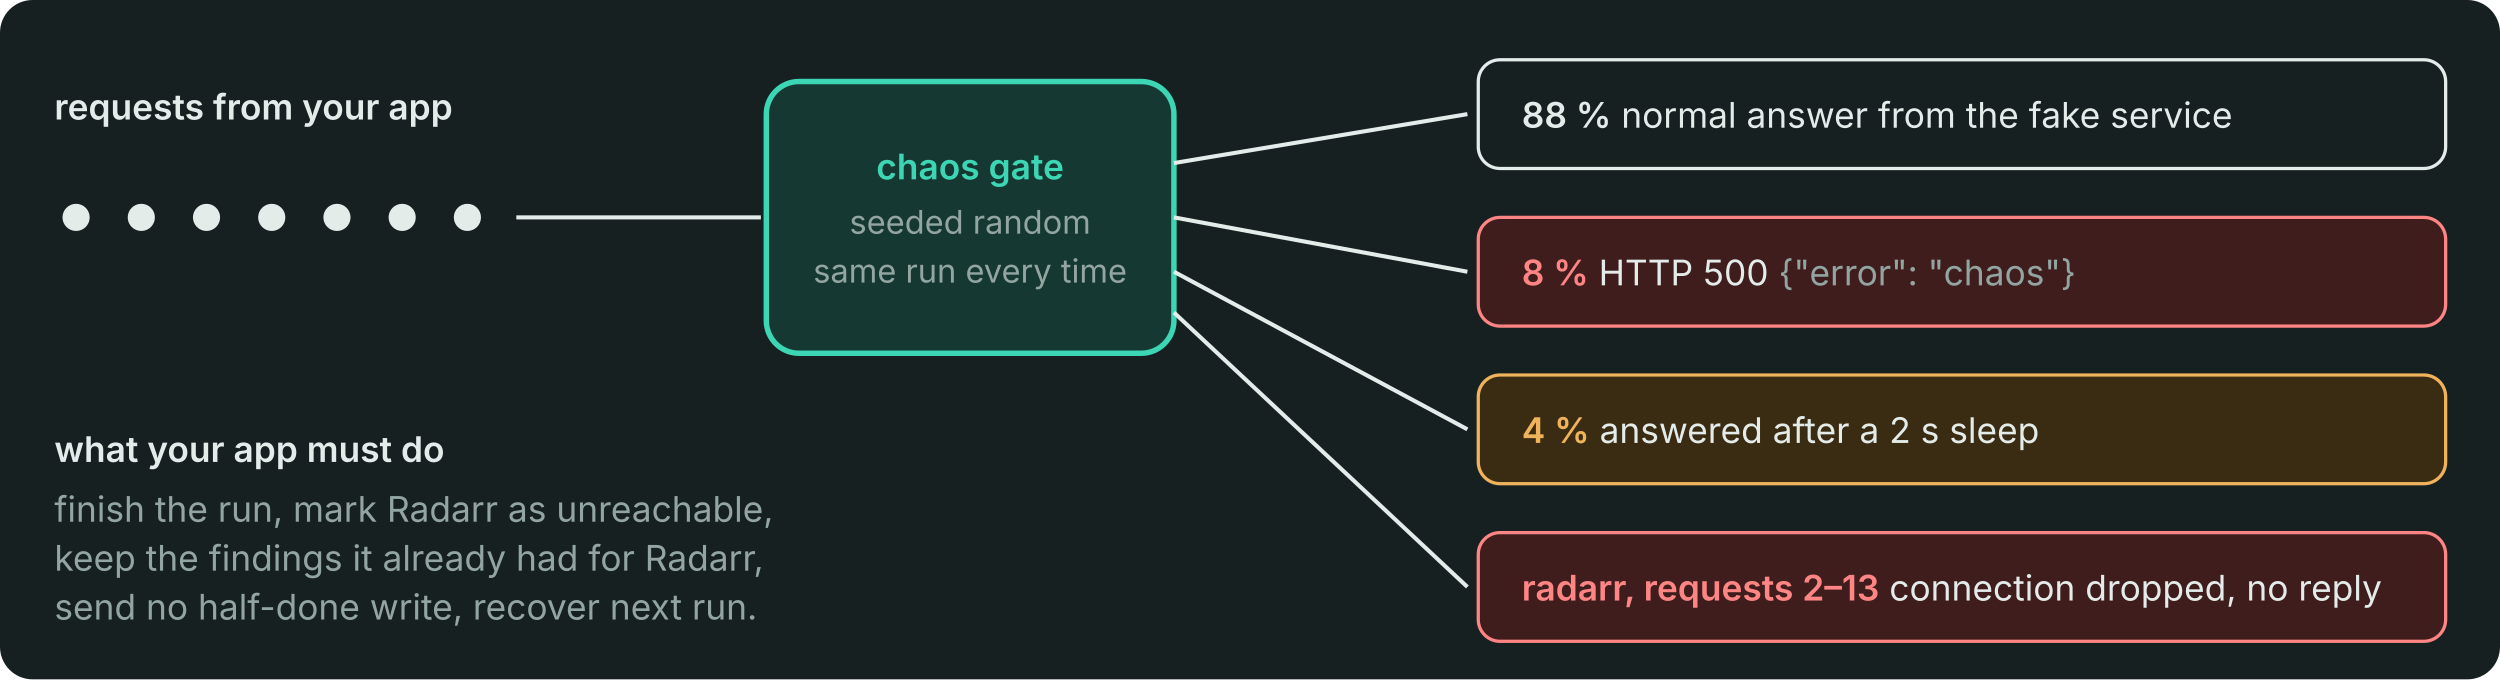
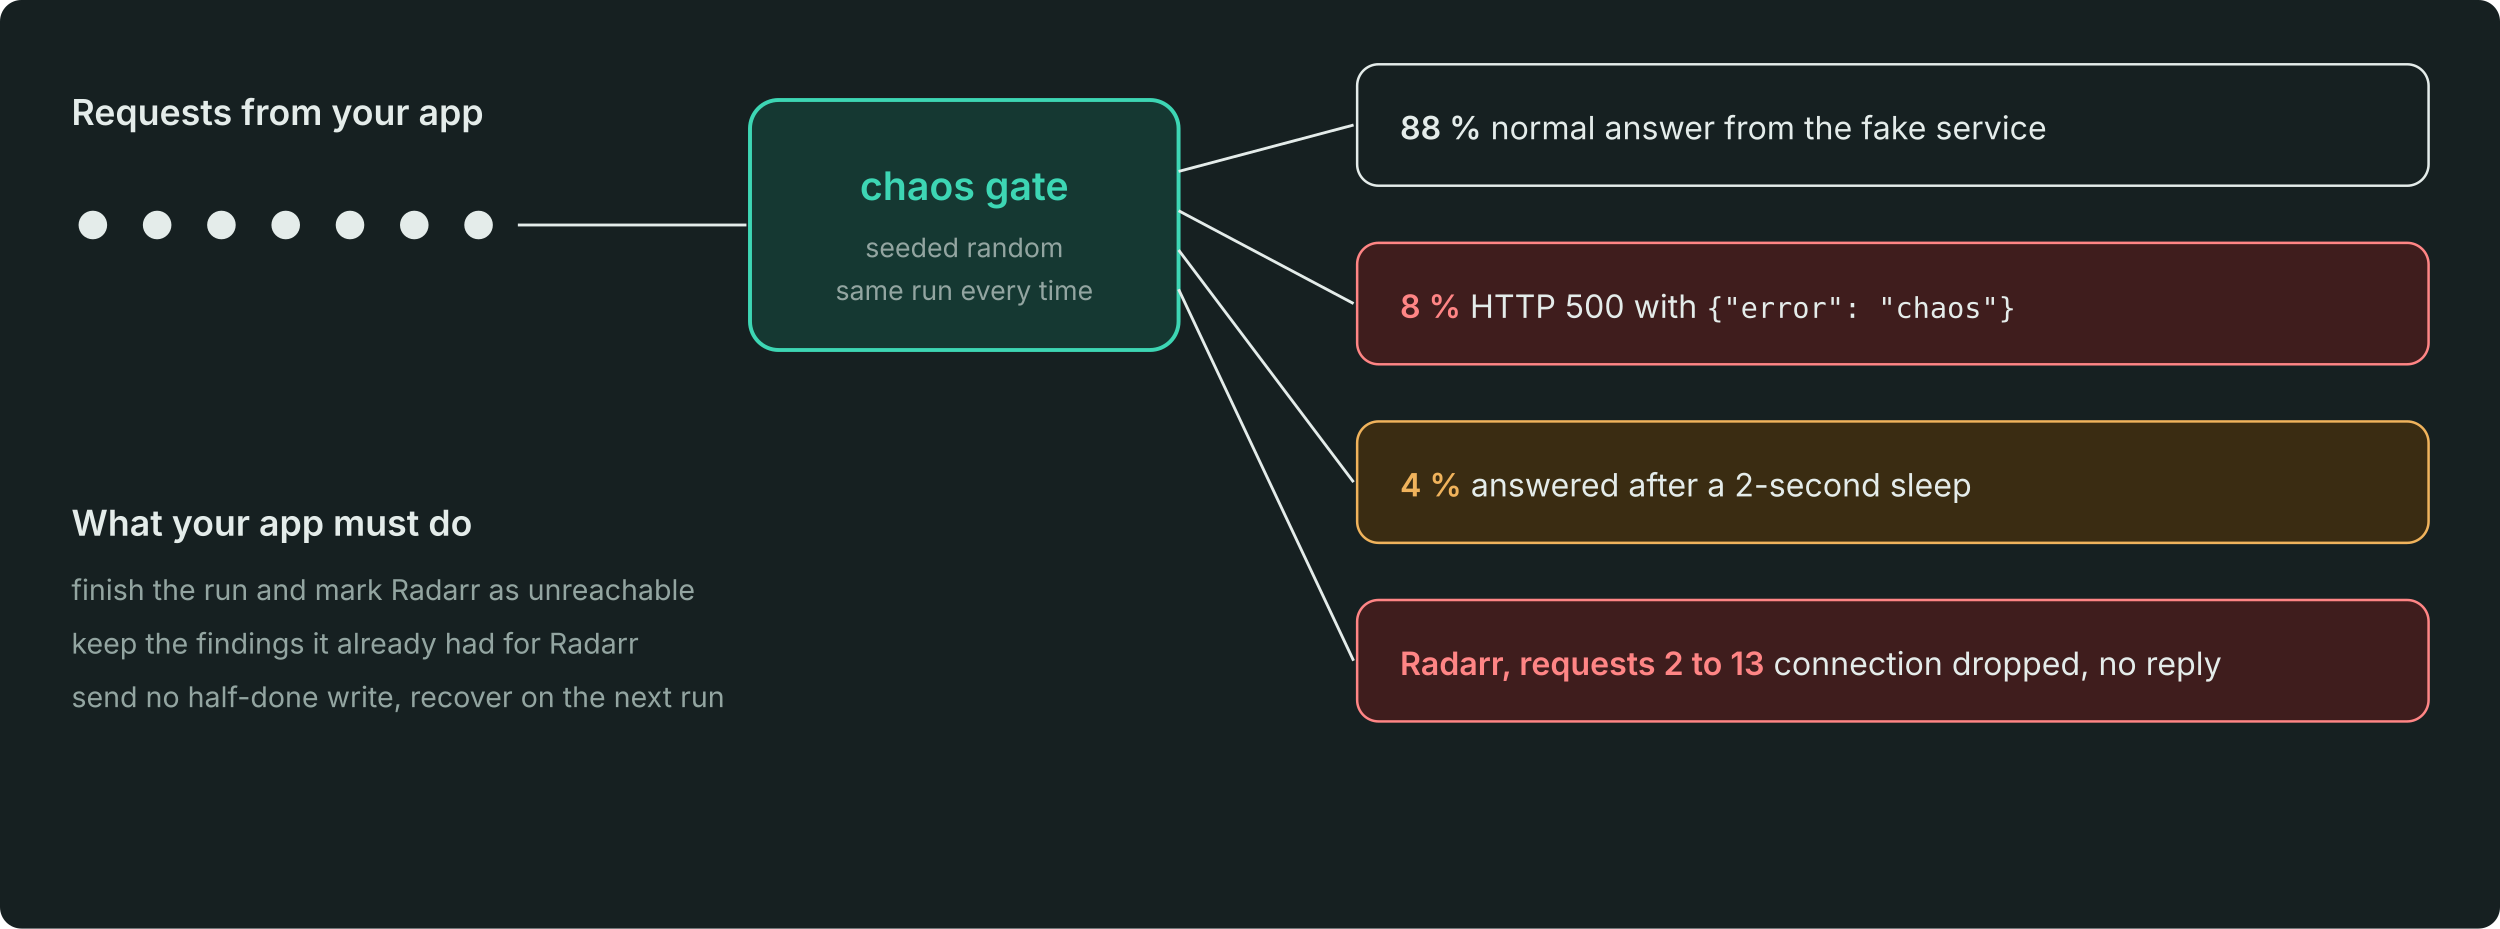
- <svg xmlns="http://www.w3.org/2000/svg" style="font-family:Inter,Segoe UI,Roboto,Helvetica,Arial,sans-serif;background:#162021" viewBox="0 0 920 250" role="img" aria-label="In chaos mode each request passes a gate: most reach the fake service, eight percent get a 500, four percent are delayed, and one app drops the connection for a window of requests.">
+ <svg xmlns="http://www.w3.org/2000/svg" style="font-family:Inter,Segoe UI,Roboto,Helvetica,Arial,sans-serif;background:#162021" viewBox="0 0 1400 520" role="img" aria-label="In chaos mode each request passes a gate: most reach the fake service, eight percent get a 500, four percent are delayed, and one app drops the connection for a window of requests.">
  <rect width="100%" height="100%" rx="12" fill="#162021" />
-   <g font-size="13" fill="#e4ecea" stroke="#e4ecea">
-     <text x="20" y="44" font-weight="600" stroke="none">requests from your app</text>
+   <g font-size="16" fill="#e4ecea" stroke="#e4ecea">
+     <text x="40" y="70" font-size="20" font-weight="600" stroke="none">Requests from your app</text>
    <g stroke="none" fill="#e4ecea">
-       <circle cx="28" cy="80" r="5" />
-       <circle cx="52" cy="80" r="5" />
-       <circle cx="76" cy="80" r="5" />
-       <circle cx="100" cy="80" r="5" />
-       <circle cx="124" cy="80" r="5" />
-       <circle cx="148" cy="80" r="5" />
-       <circle cx="172" cy="80" r="5" />
+       <circle cx="52" cy="126" r="8" />
+       <circle cx="88" cy="126" r="8" />
+       <circle cx="124" cy="126" r="8" />
+       <circle cx="160" cy="126" r="8" />
+       <circle cx="196" cy="126" r="8" />
+       <circle cx="232" cy="126" r="8" />
+       <circle cx="268" cy="126" r="8" />
    </g>
-     <line x1="190" y1="80" x2="280" y2="80" stroke-width="1.5" marker-end="url(#arr)" />
-     <rect x="282" y="30" width="150" height="100" rx="12" fill="#153832" stroke="#3dd6b4" stroke-width="2" />
-     <text x="357" y="66" text-anchor="middle" font-weight="600" fill="#3dd6b4" stroke="none">chaos gate</text>
-     <text x="357" y="86" text-anchor="middle" fill="#93a5a1" stroke="none" font-size="12">seeded random</text>
-     <text x="357" y="104" text-anchor="middle" fill="#93a5a1" stroke="none" font-size="12">same run every time</text>
-     <line x1="432" y1="60" x2="540" y2="42" stroke-width="1.5" marker-end="url(#arr)" />
-     <line x1="432" y1="80" x2="540" y2="100" stroke-width="1.5" marker-end="url(#arr)" />
-     <line x1="432" y1="100" x2="540" y2="158" stroke-width="1.5" marker-end="url(#arr)" />
-     <line x1="432" y1="115" x2="540" y2="216" stroke-width="1.5" marker-end="url(#arr)" />
-     <rect x="544" y="22" width="356" height="40" rx="8" fill="#162021" stroke-width="1.2" />
-     <text x="560" y="47" stroke="none">
-       <tspan font-weight="600">88 %</tspan> normal answer from the fake service</text>
-     <rect x="544" y="80" width="356" height="40" rx="8" fill="#3f1d1d" stroke="#ff8585" stroke-width="1.2" />
-     <text x="560" y="105" stroke="none">
-       <tspan font-weight="600" fill="#ff8585">8 %</tspan> HTTP 500 <tspan fill="#93a5a1">{"error": "chaos"}</tspan>
+     <line x1="290" y1="126" x2="418" y2="126" stroke-width="1.6" marker-end="url(#arr)" />
+     <rect x="420" y="56" width="240" height="140" rx="16" fill="#153832" stroke="#3dd6b4" stroke-width="2.2" />
+     <text x="540" y="112" text-anchor="middle" font-size="22" font-weight="600" fill="#3dd6b4" stroke="none">chaos gate</text>
+     <text x="540" y="144" text-anchor="middle" fill="#93a5a1" stroke="none" font-size="15">seeded random</text>
+     <text x="540" y="168" text-anchor="middle" fill="#93a5a1" stroke="none" font-size="15">same run every time</text>
+     <g stroke-width="1.6">
+       <line x1="660" y1="96" x2="758" y2="70" marker-end="url(#arr)" />
+       <line x1="660" y1="118" x2="758" y2="170" marker-end="url(#arr)" />
+       <line x1="660" y1="140" x2="758" y2="270" marker-end="url(#arr)" />
+       <line x1="660" y1="162" x2="758" y2="370" marker-end="url(#arr)" />
+     </g>
+     <rect x="760" y="36" width="600" height="68" rx="12" fill="#162021" stroke-width="1.4" />
+     <text x="784" y="78" stroke="none" font-size="18">
+       <tspan font-weight="600">88 %</tspan>  normal answer from the fake service</text>
+     <rect x="760" y="136" width="600" height="68" rx="12" fill="#3f1d1d" stroke="#ff8585" stroke-width="1.4" />
+     <text x="784" y="178" stroke="none" font-size="18">
+       <tspan font-weight="600" fill="#ff8585">8 %</tspan>  HTTP 500 with <tspan font-family="JetBrains Mono,ui-monospace,Menlo,monospace" font-size="16">{"error": "chaos"}</tspan>
    </text>
-     <rect x="544" y="138" width="356" height="40" rx="8" fill="#3a2c12" stroke="#f0b35c" stroke-width="1.2" />
-     <text x="560" y="163" stroke="none">
-       <tspan font-weight="600" fill="#f0b35c">4 %</tspan> answered after a 2 s sleep</text>
-     <rect x="544" y="196" width="356" height="40" rx="8" fill="#3f1d1d" stroke="#ff8585" stroke-width="1.2" />
-     <text x="560" y="221" stroke="none">
-       <tspan font-weight="600" fill="#ff8585">radarr, requests 2–13</tspan> connection dropped, no reply</text>
-     <text x="20" y="170" font-weight="600" stroke="none">what your app must do</text>
-     <text x="20" y="192" fill="#93a5a1" stroke="none">finish the run, mark Radarr as unreachable,</text>
-     <text x="20" y="210" fill="#93a5a1" stroke="none">keep the findings it already had for Radarr,</text>
-     <text x="20" y="228" fill="#93a5a1" stroke="none">send no half-done write, recover next run.</text>
+     <rect x="760" y="236" width="600" height="68" rx="12" fill="#3a2c12" stroke="#f0b35c" stroke-width="1.4" />
+     <text x="784" y="278" stroke="none" font-size="18">
+       <tspan font-weight="600" fill="#f0b35c">4 %</tspan>  answered after a 2-second sleep</text>
+     <rect x="760" y="336" width="600" height="68" rx="12" fill="#3f1d1d" stroke="#ff8585" stroke-width="1.4" />
+     <text x="784" y="378" stroke="none" font-size="18">
+       <tspan font-weight="600" fill="#ff8585">Radarr, requests 2 to 13</tspan>  connection dropped, no reply</text>
+     <text x="40" y="300" font-size="20" font-weight="600" stroke="none">What your app must do</text>
+     <text x="40" y="336" fill="#93a5a1" stroke="none">finish the run and mark Radarr as unreachable</text>
+     <text x="40" y="366" fill="#93a5a1" stroke="none">keep the findings it already had for Radarr</text>
+     <text x="40" y="396" fill="#93a5a1" stroke="none">send no half-done write, recover on the next run</text>
  </g>
</svg>
